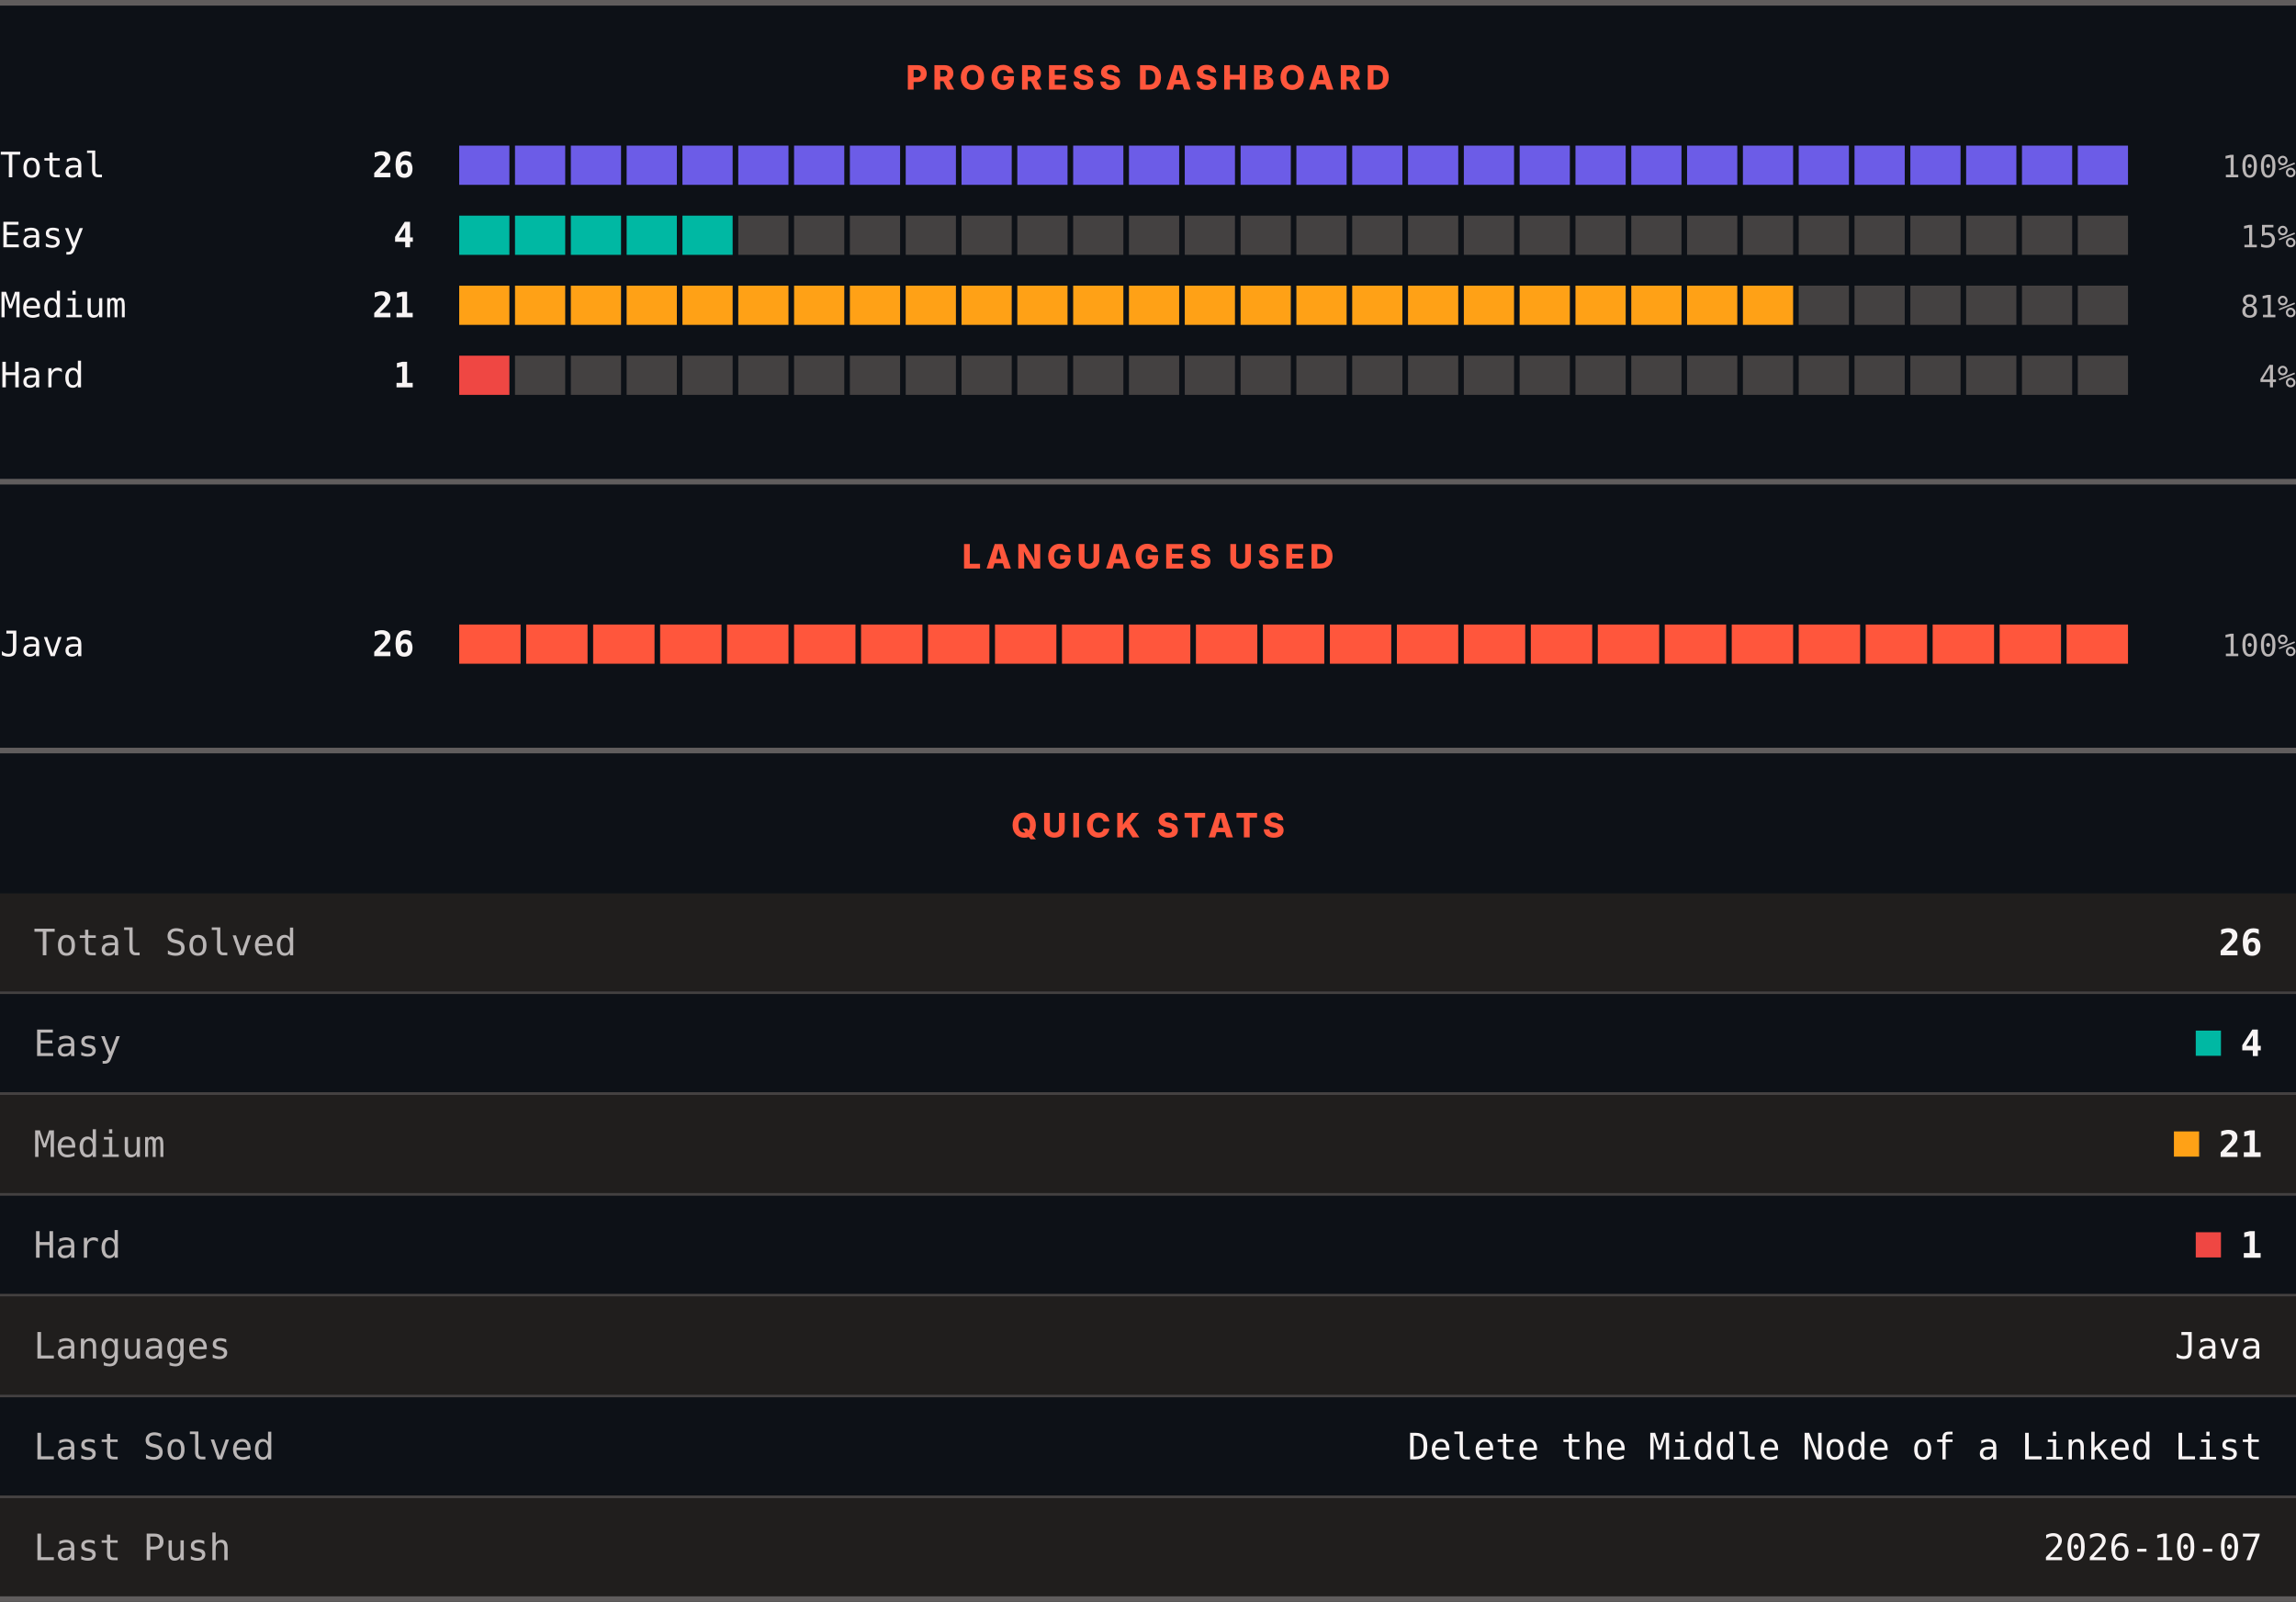
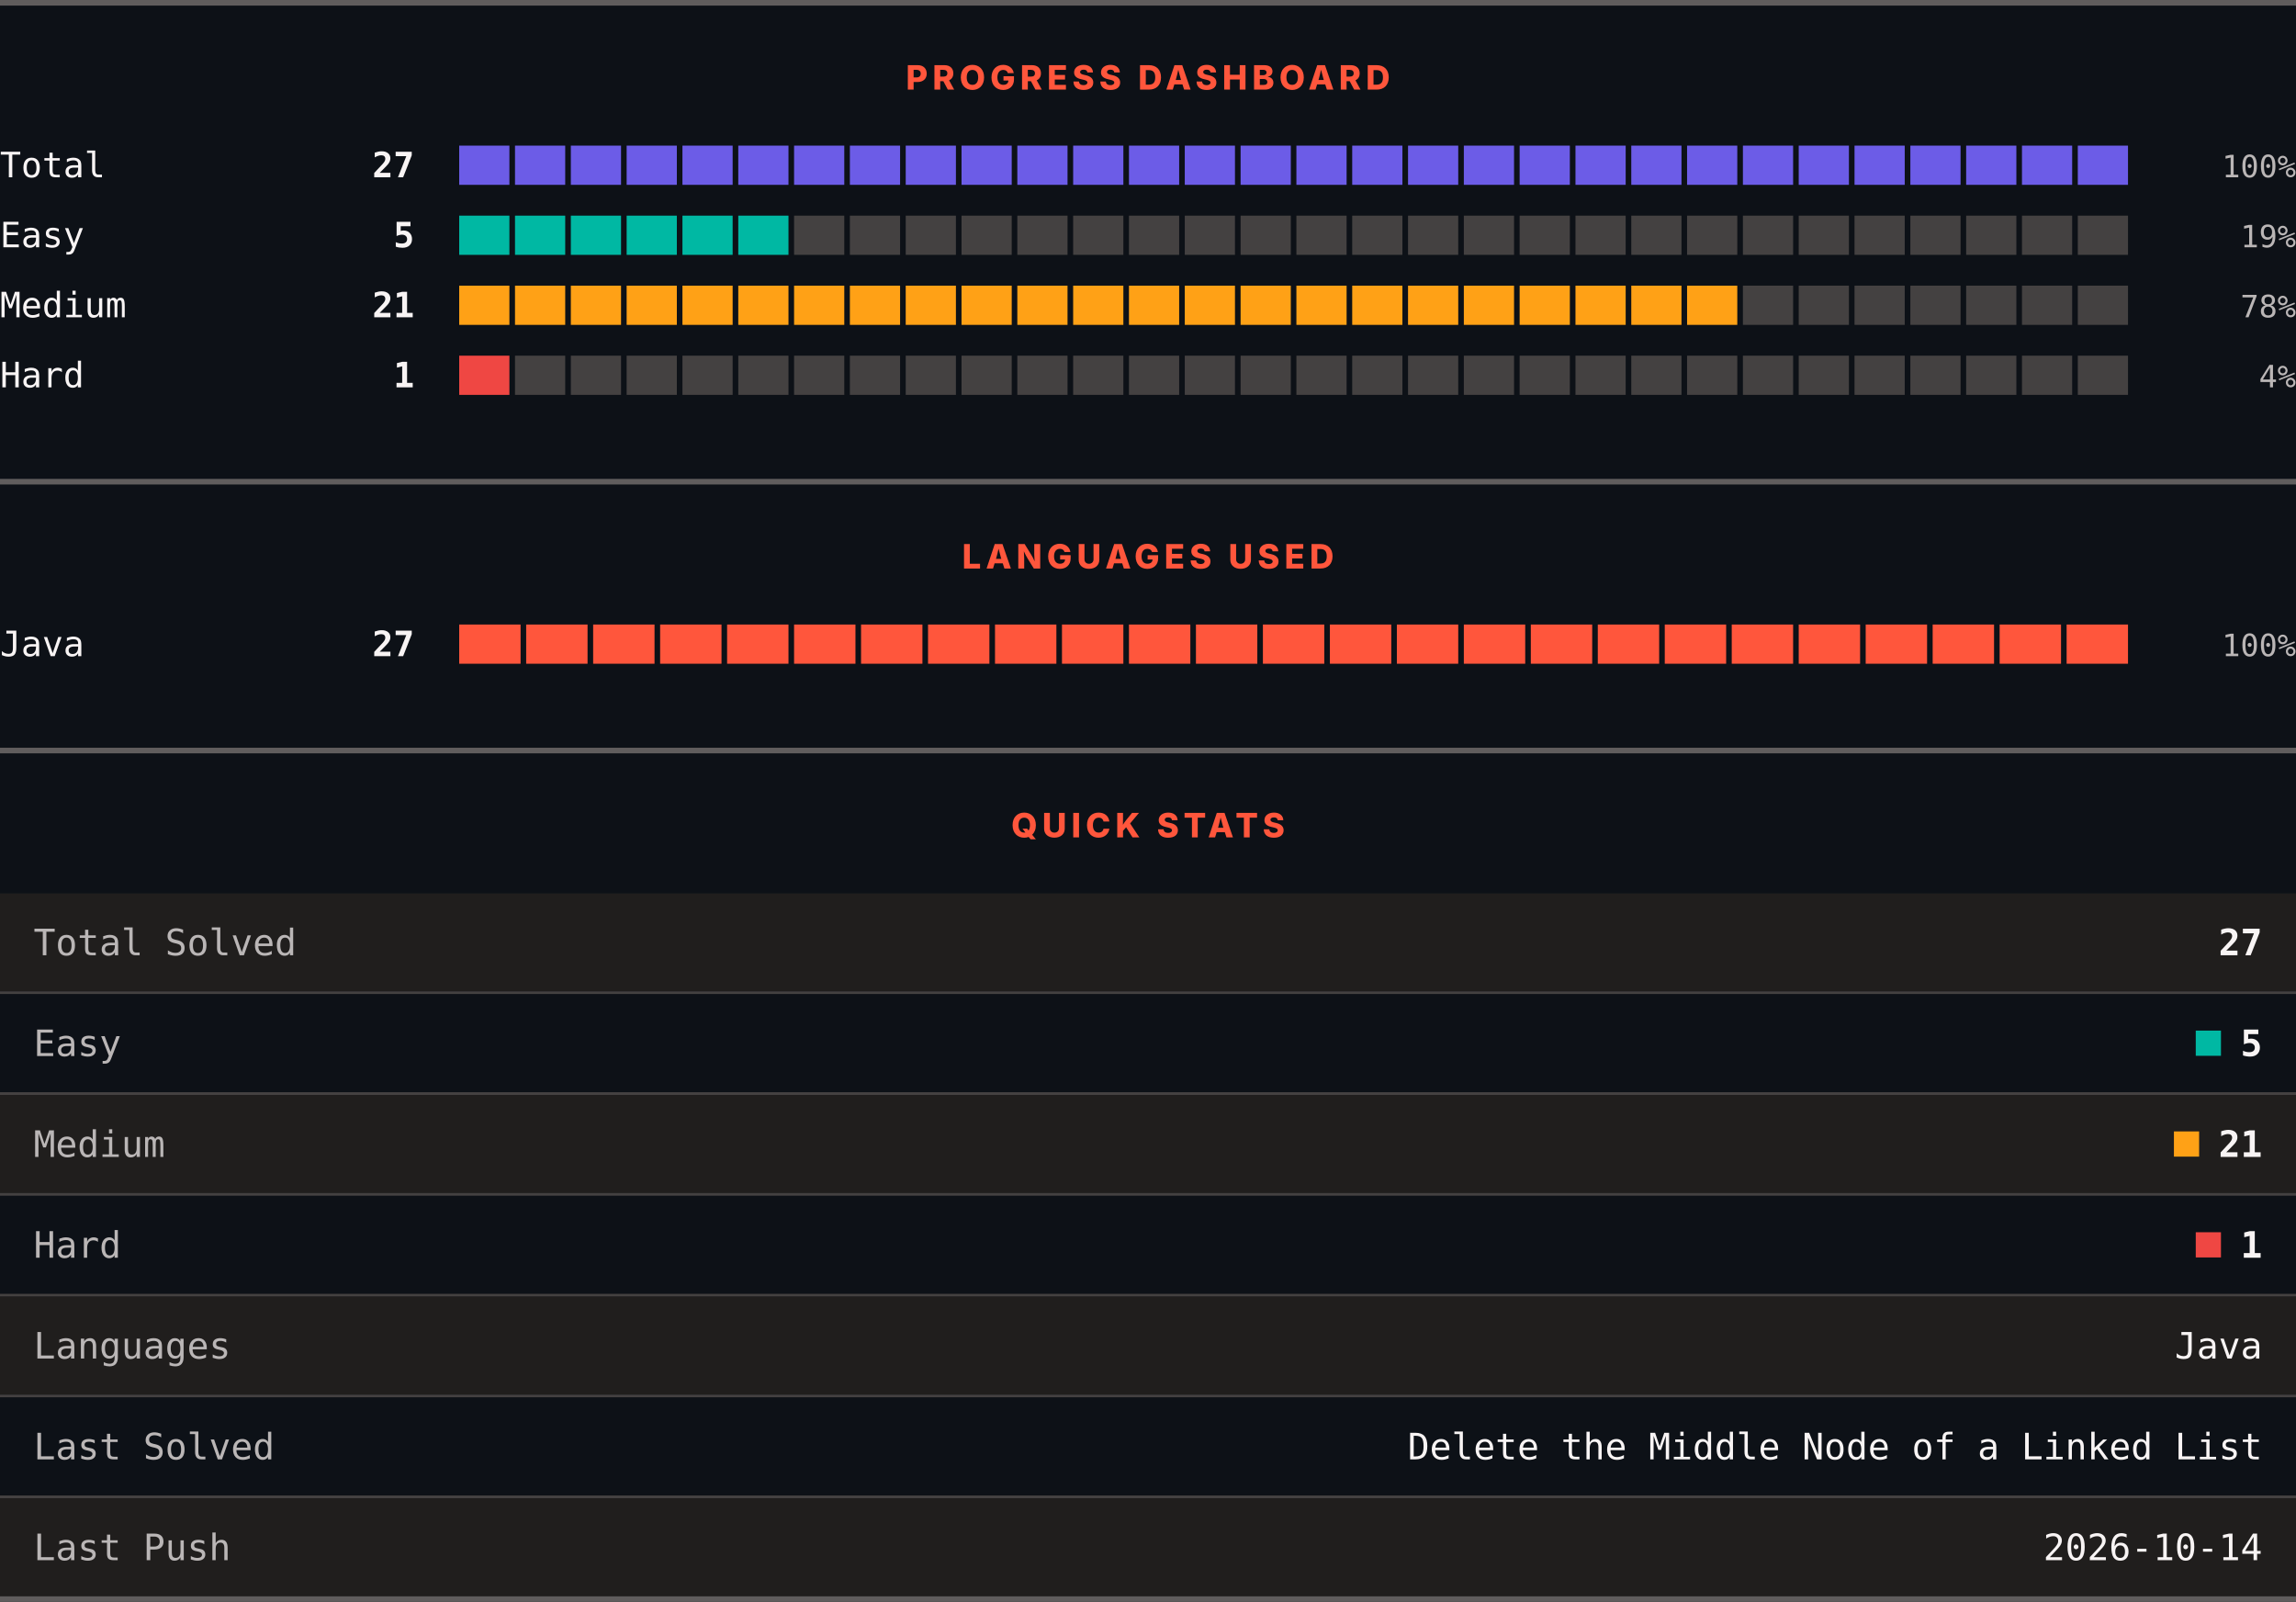
<svg xmlns="http://www.w3.org/2000/svg" width="820" height="572" viewBox="0 0 820 572" role="img" aria-label="LeetCode progress, languages and quick stats">
  <rect width="820" height="572" fill="#0d1117" />
  <rect x="0" y="0" width="820" height="2" fill="#605d5d" />
  <text x="410" y="32" text-anchor="middle" font-family="Archivo, system-ui, -apple-system, Segoe UI, sans-serif" font-size="12" font-weight="800" letter-spacing="1.68" fill="#ff563c">PROGRESS DASHBOARD</text>
  <text x="0" y="63.3" font-family="ui-monospace, SFMono-Regular, Menlo, Consolas, monospace" font-size="12.5" fill="#f8f4f4">Total</text>
-   <text x="148" y="63.3" text-anchor="end" font-family="ui-monospace, SFMono-Regular, Menlo, Consolas, monospace" font-size="12.5" font-weight="700" fill="#f8f4f4">26</text>
+   <text x="148" y="63.3" text-anchor="end" font-family="ui-monospace, SFMono-Regular, Menlo, Consolas, monospace" font-size="12.5" font-weight="700" fill="#f8f4f4">27</text>
  <rect x="164.00" y="52" width="17.93" height="14" fill="#6c5ce7" />
  <rect x="183.93" y="52" width="17.93" height="14" fill="#6c5ce7" />
  <rect x="203.87" y="52" width="17.93" height="14" fill="#6c5ce7" />
  <rect x="223.80" y="52" width="17.93" height="14" fill="#6c5ce7" />
  <rect x="243.73" y="52" width="17.93" height="14" fill="#6c5ce7" />
  <rect x="263.67" y="52" width="17.93" height="14" fill="#6c5ce7" />
  <rect x="283.60" y="52" width="17.93" height="14" fill="#6c5ce7" />
  <rect x="303.53" y="52" width="17.93" height="14" fill="#6c5ce7" />
  <rect x="323.47" y="52" width="17.93" height="14" fill="#6c5ce7" />
  <rect x="343.40" y="52" width="17.93" height="14" fill="#6c5ce7" />
  <rect x="363.33" y="52" width="17.93" height="14" fill="#6c5ce7" />
  <rect x="383.27" y="52" width="17.93" height="14" fill="#6c5ce7" />
  <rect x="403.20" y="52" width="17.93" height="14" fill="#6c5ce7" />
  <rect x="423.13" y="52" width="17.93" height="14" fill="#6c5ce7" />
  <rect x="443.07" y="52" width="17.93" height="14" fill="#6c5ce7" />
  <rect x="463.00" y="52" width="17.93" height="14" fill="#6c5ce7" />
  <rect x="482.93" y="52" width="17.93" height="14" fill="#6c5ce7" />
  <rect x="502.87" y="52" width="17.93" height="14" fill="#6c5ce7" />
  <rect x="522.80" y="52" width="17.93" height="14" fill="#6c5ce7" />
  <rect x="542.73" y="52" width="17.93" height="14" fill="#6c5ce7" />
  <rect x="562.67" y="52" width="17.93" height="14" fill="#6c5ce7" />
  <rect x="582.60" y="52" width="17.93" height="14" fill="#6c5ce7" />
  <rect x="602.53" y="52" width="17.93" height="14" fill="#6c5ce7" />
  <rect x="622.47" y="52" width="17.93" height="14" fill="#6c5ce7" />
  <rect x="642.40" y="52" width="17.93" height="14" fill="#6c5ce7" />
  <rect x="662.33" y="52" width="17.93" height="14" fill="#6c5ce7" />
  <rect x="682.27" y="52" width="17.93" height="14" fill="#6c5ce7" />
  <rect x="702.20" y="52" width="17.93" height="14" fill="#6c5ce7" />
  <rect x="722.13" y="52" width="17.93" height="14" fill="#6c5ce7" />
  <rect x="742.07" y="52" width="17.93" height="14" fill="#6c5ce7" />
  <text x="820" y="63.3" text-anchor="end" font-family="ui-monospace, SFMono-Regular, Menlo, Consolas, monospace" font-size="11" fill="#bab6b6">100%</text>
  <text x="0" y="88.3" font-family="ui-monospace, SFMono-Regular, Menlo, Consolas, monospace" font-size="12.5" fill="#f8f4f4">Easy</text>
-   <text x="148" y="88.3" text-anchor="end" font-family="ui-monospace, SFMono-Regular, Menlo, Consolas, monospace" font-size="12.5" font-weight="700" fill="#f8f4f4">4</text>
+   <text x="148" y="88.3" text-anchor="end" font-family="ui-monospace, SFMono-Regular, Menlo, Consolas, monospace" font-size="12.5" font-weight="700" fill="#f8f4f4">5</text>
  <rect x="164.00" y="77" width="17.93" height="14" fill="#00b8a3" />
  <rect x="183.93" y="77" width="17.93" height="14" fill="#00b8a3" />
  <rect x="203.87" y="77" width="17.93" height="14" fill="#00b8a3" />
  <rect x="223.80" y="77" width="17.93" height="14" fill="#00b8a3" />
  <rect x="243.73" y="77" width="17.93" height="14" fill="#00b8a3" />
-   <rect x="263.67" y="77" width="17.93" height="14" fill="#444141" />
+   <rect x="263.67" y="77" width="17.93" height="14" fill="#00b8a3" />
  <rect x="283.60" y="77" width="17.93" height="14" fill="#444141" />
  <rect x="303.53" y="77" width="17.93" height="14" fill="#444141" />
  <rect x="323.47" y="77" width="17.93" height="14" fill="#444141" />
  <rect x="343.40" y="77" width="17.93" height="14" fill="#444141" />
  <rect x="363.33" y="77" width="17.93" height="14" fill="#444141" />
  <rect x="383.27" y="77" width="17.93" height="14" fill="#444141" />
  <rect x="403.20" y="77" width="17.93" height="14" fill="#444141" />
  <rect x="423.13" y="77" width="17.93" height="14" fill="#444141" />
  <rect x="443.07" y="77" width="17.93" height="14" fill="#444141" />
  <rect x="463.00" y="77" width="17.93" height="14" fill="#444141" />
  <rect x="482.93" y="77" width="17.93" height="14" fill="#444141" />
  <rect x="502.87" y="77" width="17.93" height="14" fill="#444141" />
  <rect x="522.80" y="77" width="17.93" height="14" fill="#444141" />
  <rect x="542.73" y="77" width="17.93" height="14" fill="#444141" />
  <rect x="562.67" y="77" width="17.93" height="14" fill="#444141" />
  <rect x="582.60" y="77" width="17.93" height="14" fill="#444141" />
  <rect x="602.53" y="77" width="17.93" height="14" fill="#444141" />
  <rect x="622.47" y="77" width="17.93" height="14" fill="#444141" />
  <rect x="642.40" y="77" width="17.93" height="14" fill="#444141" />
  <rect x="662.33" y="77" width="17.93" height="14" fill="#444141" />
  <rect x="682.27" y="77" width="17.93" height="14" fill="#444141" />
  <rect x="702.20" y="77" width="17.93" height="14" fill="#444141" />
  <rect x="722.13" y="77" width="17.93" height="14" fill="#444141" />
  <rect x="742.07" y="77" width="17.93" height="14" fill="#444141" />
-   <text x="820" y="88.3" text-anchor="end" font-family="ui-monospace, SFMono-Regular, Menlo, Consolas, monospace" font-size="11" fill="#bab6b6">15%</text>
+   <text x="820" y="88.3" text-anchor="end" font-family="ui-monospace, SFMono-Regular, Menlo, Consolas, monospace" font-size="11" fill="#bab6b6">19%</text>
  <text x="0" y="113.3" font-family="ui-monospace, SFMono-Regular, Menlo, Consolas, monospace" font-size="12.5" fill="#f8f4f4">Medium</text>
  <text x="148" y="113.3" text-anchor="end" font-family="ui-monospace, SFMono-Regular, Menlo, Consolas, monospace" font-size="12.5" font-weight="700" fill="#f8f4f4">21</text>
  <rect x="164.00" y="102" width="17.93" height="14" fill="#ffa116" />
  <rect x="183.93" y="102" width="17.93" height="14" fill="#ffa116" />
  <rect x="203.87" y="102" width="17.93" height="14" fill="#ffa116" />
  <rect x="223.80" y="102" width="17.93" height="14" fill="#ffa116" />
  <rect x="243.73" y="102" width="17.93" height="14" fill="#ffa116" />
  <rect x="263.67" y="102" width="17.93" height="14" fill="#ffa116" />
  <rect x="283.60" y="102" width="17.93" height="14" fill="#ffa116" />
  <rect x="303.53" y="102" width="17.93" height="14" fill="#ffa116" />
  <rect x="323.47" y="102" width="17.93" height="14" fill="#ffa116" />
  <rect x="343.40" y="102" width="17.93" height="14" fill="#ffa116" />
  <rect x="363.33" y="102" width="17.93" height="14" fill="#ffa116" />
  <rect x="383.27" y="102" width="17.93" height="14" fill="#ffa116" />
  <rect x="403.20" y="102" width="17.93" height="14" fill="#ffa116" />
  <rect x="423.13" y="102" width="17.93" height="14" fill="#ffa116" />
  <rect x="443.07" y="102" width="17.93" height="14" fill="#ffa116" />
  <rect x="463.00" y="102" width="17.93" height="14" fill="#ffa116" />
  <rect x="482.93" y="102" width="17.93" height="14" fill="#ffa116" />
  <rect x="502.87" y="102" width="17.93" height="14" fill="#ffa116" />
  <rect x="522.80" y="102" width="17.93" height="14" fill="#ffa116" />
  <rect x="542.73" y="102" width="17.93" height="14" fill="#ffa116" />
  <rect x="562.67" y="102" width="17.93" height="14" fill="#ffa116" />
  <rect x="582.60" y="102" width="17.93" height="14" fill="#ffa116" />
  <rect x="602.53" y="102" width="17.93" height="14" fill="#ffa116" />
-   <rect x="622.47" y="102" width="17.93" height="14" fill="#ffa116" />
+   <rect x="622.47" y="102" width="17.93" height="14" fill="#444141" />
  <rect x="642.40" y="102" width="17.93" height="14" fill="#444141" />
  <rect x="662.33" y="102" width="17.93" height="14" fill="#444141" />
  <rect x="682.27" y="102" width="17.93" height="14" fill="#444141" />
  <rect x="702.20" y="102" width="17.93" height="14" fill="#444141" />
  <rect x="722.13" y="102" width="17.93" height="14" fill="#444141" />
  <rect x="742.07" y="102" width="17.93" height="14" fill="#444141" />
-   <text x="820" y="113.3" text-anchor="end" font-family="ui-monospace, SFMono-Regular, Menlo, Consolas, monospace" font-size="11" fill="#bab6b6">81%</text>
+   <text x="820" y="113.3" text-anchor="end" font-family="ui-monospace, SFMono-Regular, Menlo, Consolas, monospace" font-size="11" fill="#bab6b6">78%</text>
  <text x="0" y="138.3" font-family="ui-monospace, SFMono-Regular, Menlo, Consolas, monospace" font-size="12.5" fill="#f8f4f4">Hard</text>
  <text x="148" y="138.3" text-anchor="end" font-family="ui-monospace, SFMono-Regular, Menlo, Consolas, monospace" font-size="12.5" font-weight="700" fill="#f8f4f4">1</text>
  <rect x="164.00" y="127" width="17.93" height="14" fill="#ef4743" />
  <rect x="183.93" y="127" width="17.93" height="14" fill="#444141" />
  <rect x="203.87" y="127" width="17.93" height="14" fill="#444141" />
  <rect x="223.80" y="127" width="17.93" height="14" fill="#444141" />
  <rect x="243.73" y="127" width="17.93" height="14" fill="#444141" />
  <rect x="263.67" y="127" width="17.93" height="14" fill="#444141" />
  <rect x="283.60" y="127" width="17.93" height="14" fill="#444141" />
  <rect x="303.53" y="127" width="17.93" height="14" fill="#444141" />
  <rect x="323.47" y="127" width="17.93" height="14" fill="#444141" />
  <rect x="343.40" y="127" width="17.93" height="14" fill="#444141" />
  <rect x="363.33" y="127" width="17.93" height="14" fill="#444141" />
  <rect x="383.27" y="127" width="17.93" height="14" fill="#444141" />
  <rect x="403.20" y="127" width="17.93" height="14" fill="#444141" />
  <rect x="423.13" y="127" width="17.93" height="14" fill="#444141" />
  <rect x="443.07" y="127" width="17.93" height="14" fill="#444141" />
  <rect x="463.00" y="127" width="17.93" height="14" fill="#444141" />
  <rect x="482.93" y="127" width="17.93" height="14" fill="#444141" />
  <rect x="502.87" y="127" width="17.93" height="14" fill="#444141" />
  <rect x="522.80" y="127" width="17.93" height="14" fill="#444141" />
  <rect x="542.73" y="127" width="17.93" height="14" fill="#444141" />
  <rect x="562.67" y="127" width="17.93" height="14" fill="#444141" />
  <rect x="582.60" y="127" width="17.93" height="14" fill="#444141" />
  <rect x="602.53" y="127" width="17.93" height="14" fill="#444141" />
  <rect x="622.47" y="127" width="17.93" height="14" fill="#444141" />
  <rect x="642.40" y="127" width="17.93" height="14" fill="#444141" />
  <rect x="662.33" y="127" width="17.93" height="14" fill="#444141" />
  <rect x="682.27" y="127" width="17.93" height="14" fill="#444141" />
  <rect x="702.20" y="127" width="17.93" height="14" fill="#444141" />
  <rect x="722.13" y="127" width="17.93" height="14" fill="#444141" />
  <rect x="742.07" y="127" width="17.93" height="14" fill="#444141" />
  <text x="820" y="138.3" text-anchor="end" font-family="ui-monospace, SFMono-Regular, Menlo, Consolas, monospace" font-size="11" fill="#bab6b6">4%</text>
  <rect x="0" y="171" width="820" height="2" fill="#605d5d" />
  <text x="410" y="203" text-anchor="middle" font-family="Archivo, system-ui, -apple-system, Segoe UI, sans-serif" font-size="12" font-weight="800" letter-spacing="1.68" fill="#ff563c">LANGUAGES USED</text>
  <text x="0" y="234.3" font-family="ui-monospace, SFMono-Regular, Menlo, Consolas, monospace" font-size="12.5" fill="#f8f4f4">Java</text>
-   <text x="148" y="234.3" text-anchor="end" font-family="ui-monospace, SFMono-Regular, Menlo, Consolas, monospace" font-size="12.5" font-weight="700" fill="#f8f4f4">26</text>
+   <text x="148" y="234.3" text-anchor="end" font-family="ui-monospace, SFMono-Regular, Menlo, Consolas, monospace" font-size="12.5" font-weight="700" fill="#f8f4f4">27</text>
  <rect x="164.00" y="223" width="21.92" height="14" fill="#ff563c" />
  <rect x="187.92" y="223" width="21.92" height="14" fill="#ff563c" />
  <rect x="211.84" y="223" width="21.92" height="14" fill="#ff563c" />
  <rect x="235.76" y="223" width="21.92" height="14" fill="#ff563c" />
  <rect x="259.68" y="223" width="21.92" height="14" fill="#ff563c" />
  <rect x="283.60" y="223" width="21.92" height="14" fill="#ff563c" />
  <rect x="307.52" y="223" width="21.92" height="14" fill="#ff563c" />
  <rect x="331.44" y="223" width="21.92" height="14" fill="#ff563c" />
  <rect x="355.36" y="223" width="21.92" height="14" fill="#ff563c" />
  <rect x="379.28" y="223" width="21.92" height="14" fill="#ff563c" />
  <rect x="403.20" y="223" width="21.92" height="14" fill="#ff563c" />
  <rect x="427.12" y="223" width="21.92" height="14" fill="#ff563c" />
  <rect x="451.04" y="223" width="21.92" height="14" fill="#ff563c" />
  <rect x="474.96" y="223" width="21.92" height="14" fill="#ff563c" />
  <rect x="498.88" y="223" width="21.92" height="14" fill="#ff563c" />
  <rect x="522.80" y="223" width="21.92" height="14" fill="#ff563c" />
  <rect x="546.72" y="223" width="21.92" height="14" fill="#ff563c" />
  <rect x="570.64" y="223" width="21.92" height="14" fill="#ff563c" />
  <rect x="594.56" y="223" width="21.92" height="14" fill="#ff563c" />
  <rect x="618.48" y="223" width="21.92" height="14" fill="#ff563c" />
  <rect x="642.40" y="223" width="21.92" height="14" fill="#ff563c" />
  <rect x="666.32" y="223" width="21.92" height="14" fill="#ff563c" />
  <rect x="690.24" y="223" width="21.92" height="14" fill="#ff563c" />
  <rect x="714.16" y="223" width="21.92" height="14" fill="#ff563c" />
  <rect x="738.08" y="223" width="21.92" height="14" fill="#ff563c" />
  <text x="820" y="234.3" text-anchor="end" font-family="ui-monospace, SFMono-Regular, Menlo, Consolas, monospace" font-size="11" fill="#bab6b6">100%</text>
  <rect x="0" y="267" width="820" height="2" fill="#605d5d" />
  <text x="410" y="299" text-anchor="middle" font-family="Archivo, system-ui, -apple-system, Segoe UI, sans-serif" font-size="12" font-weight="800" letter-spacing="1.68" fill="#ff563c">QUICK STATS</text>
  <rect x="0" y="319" width="820" height="35" fill="#201e1d" />
  <text x="12" y="341.1" font-family="ui-monospace, SFMono-Regular, Menlo, Consolas, monospace" font-size="13" fill="#bab6b6">Total Solved</text>
-   <text x="808" y="341.1" text-anchor="end" font-family="ui-monospace, SFMono-Regular, Menlo, Consolas, monospace" font-size="13" font-weight="700" fill="#f8f4f4">26</text>
+   <text x="808" y="341.1" text-anchor="end" font-family="ui-monospace, SFMono-Regular, Menlo, Consolas, monospace" font-size="13" font-weight="700" fill="#f8f4f4">27</text>
  <rect x="0" y="354" width="820" height="1" fill="#444141" />
  <rect x="0" y="355" width="820" height="35" fill="#0d1117" />
  <text x="12" y="377.1" font-family="ui-monospace, SFMono-Regular, Menlo, Consolas, monospace" font-size="13" fill="#bab6b6">Easy</text>
  <rect x="784.2" y="368" width="9" height="9" fill="#00b8a3" />
-   <text x="808" y="377.1" text-anchor="end" font-family="ui-monospace, SFMono-Regular, Menlo, Consolas, monospace" font-size="13" font-weight="700" fill="#f8f4f4">4</text>
+   <text x="808" y="377.1" text-anchor="end" font-family="ui-monospace, SFMono-Regular, Menlo, Consolas, monospace" font-size="13" font-weight="700" fill="#f8f4f4">5</text>
  <rect x="0" y="390" width="820" height="1" fill="#444141" />
  <rect x="0" y="391" width="820" height="35" fill="#201e1d" />
  <text x="12" y="413.1" font-family="ui-monospace, SFMono-Regular, Menlo, Consolas, monospace" font-size="13" fill="#bab6b6">Medium</text>
  <rect x="776.4" y="404" width="9" height="9" fill="#ffa116" />
  <text x="808" y="413.1" text-anchor="end" font-family="ui-monospace, SFMono-Regular, Menlo, Consolas, monospace" font-size="13" font-weight="700" fill="#f8f4f4">21</text>
  <rect x="0" y="426" width="820" height="1" fill="#444141" />
  <rect x="0" y="427" width="820" height="35" fill="#0d1117" />
  <text x="12" y="449.1" font-family="ui-monospace, SFMono-Regular, Menlo, Consolas, monospace" font-size="13" fill="#bab6b6">Hard</text>
  <rect x="784.2" y="440" width="9" height="9" fill="#ef4743" />
  <text x="808" y="449.1" text-anchor="end" font-family="ui-monospace, SFMono-Regular, Menlo, Consolas, monospace" font-size="13" font-weight="700" fill="#f8f4f4">1</text>
  <rect x="0" y="462" width="820" height="1" fill="#444141" />
  <rect x="0" y="463" width="820" height="35" fill="#201e1d" />
  <text x="12" y="485.1" font-family="ui-monospace, SFMono-Regular, Menlo, Consolas, monospace" font-size="13" fill="#bab6b6">Languages</text>
  <text x="808" y="485.1" text-anchor="end" font-family="ui-monospace, SFMono-Regular, Menlo, Consolas, monospace" font-size="13" fill="#f8f4f4">Java</text>
  <rect x="0" y="498" width="820" height="1" fill="#444141" />
  <rect x="0" y="499" width="820" height="35" fill="#0d1117" />
  <text x="12" y="521.1" font-family="ui-monospace, SFMono-Regular, Menlo, Consolas, monospace" font-size="13" fill="#bab6b6">Last Solved</text>
  <text x="808" y="521.1" text-anchor="end" font-family="ui-monospace, SFMono-Regular, Menlo, Consolas, monospace" font-size="13" fill="#f8f4f4">Delete the Middle Node of a Linked List</text>
  <rect x="0" y="534" width="820" height="1" fill="#444141" />
  <rect x="0" y="535" width="820" height="35" fill="#201e1d" />
  <text x="12" y="557.1" font-family="ui-monospace, SFMono-Regular, Menlo, Consolas, monospace" font-size="13" fill="#bab6b6">Last Push</text>
-   <text x="808" y="557.1" text-anchor="end" font-family="ui-monospace, SFMono-Regular, Menlo, Consolas, monospace" font-size="13" fill="#f8f4f4">2026-10-07</text>
+   <text x="808" y="557.1" text-anchor="end" font-family="ui-monospace, SFMono-Regular, Menlo, Consolas, monospace" font-size="13" fill="#f8f4f4">2026-10-14</text>
  <rect x="0" y="570" width="820" height="2" fill="#605d5d" />
</svg>
